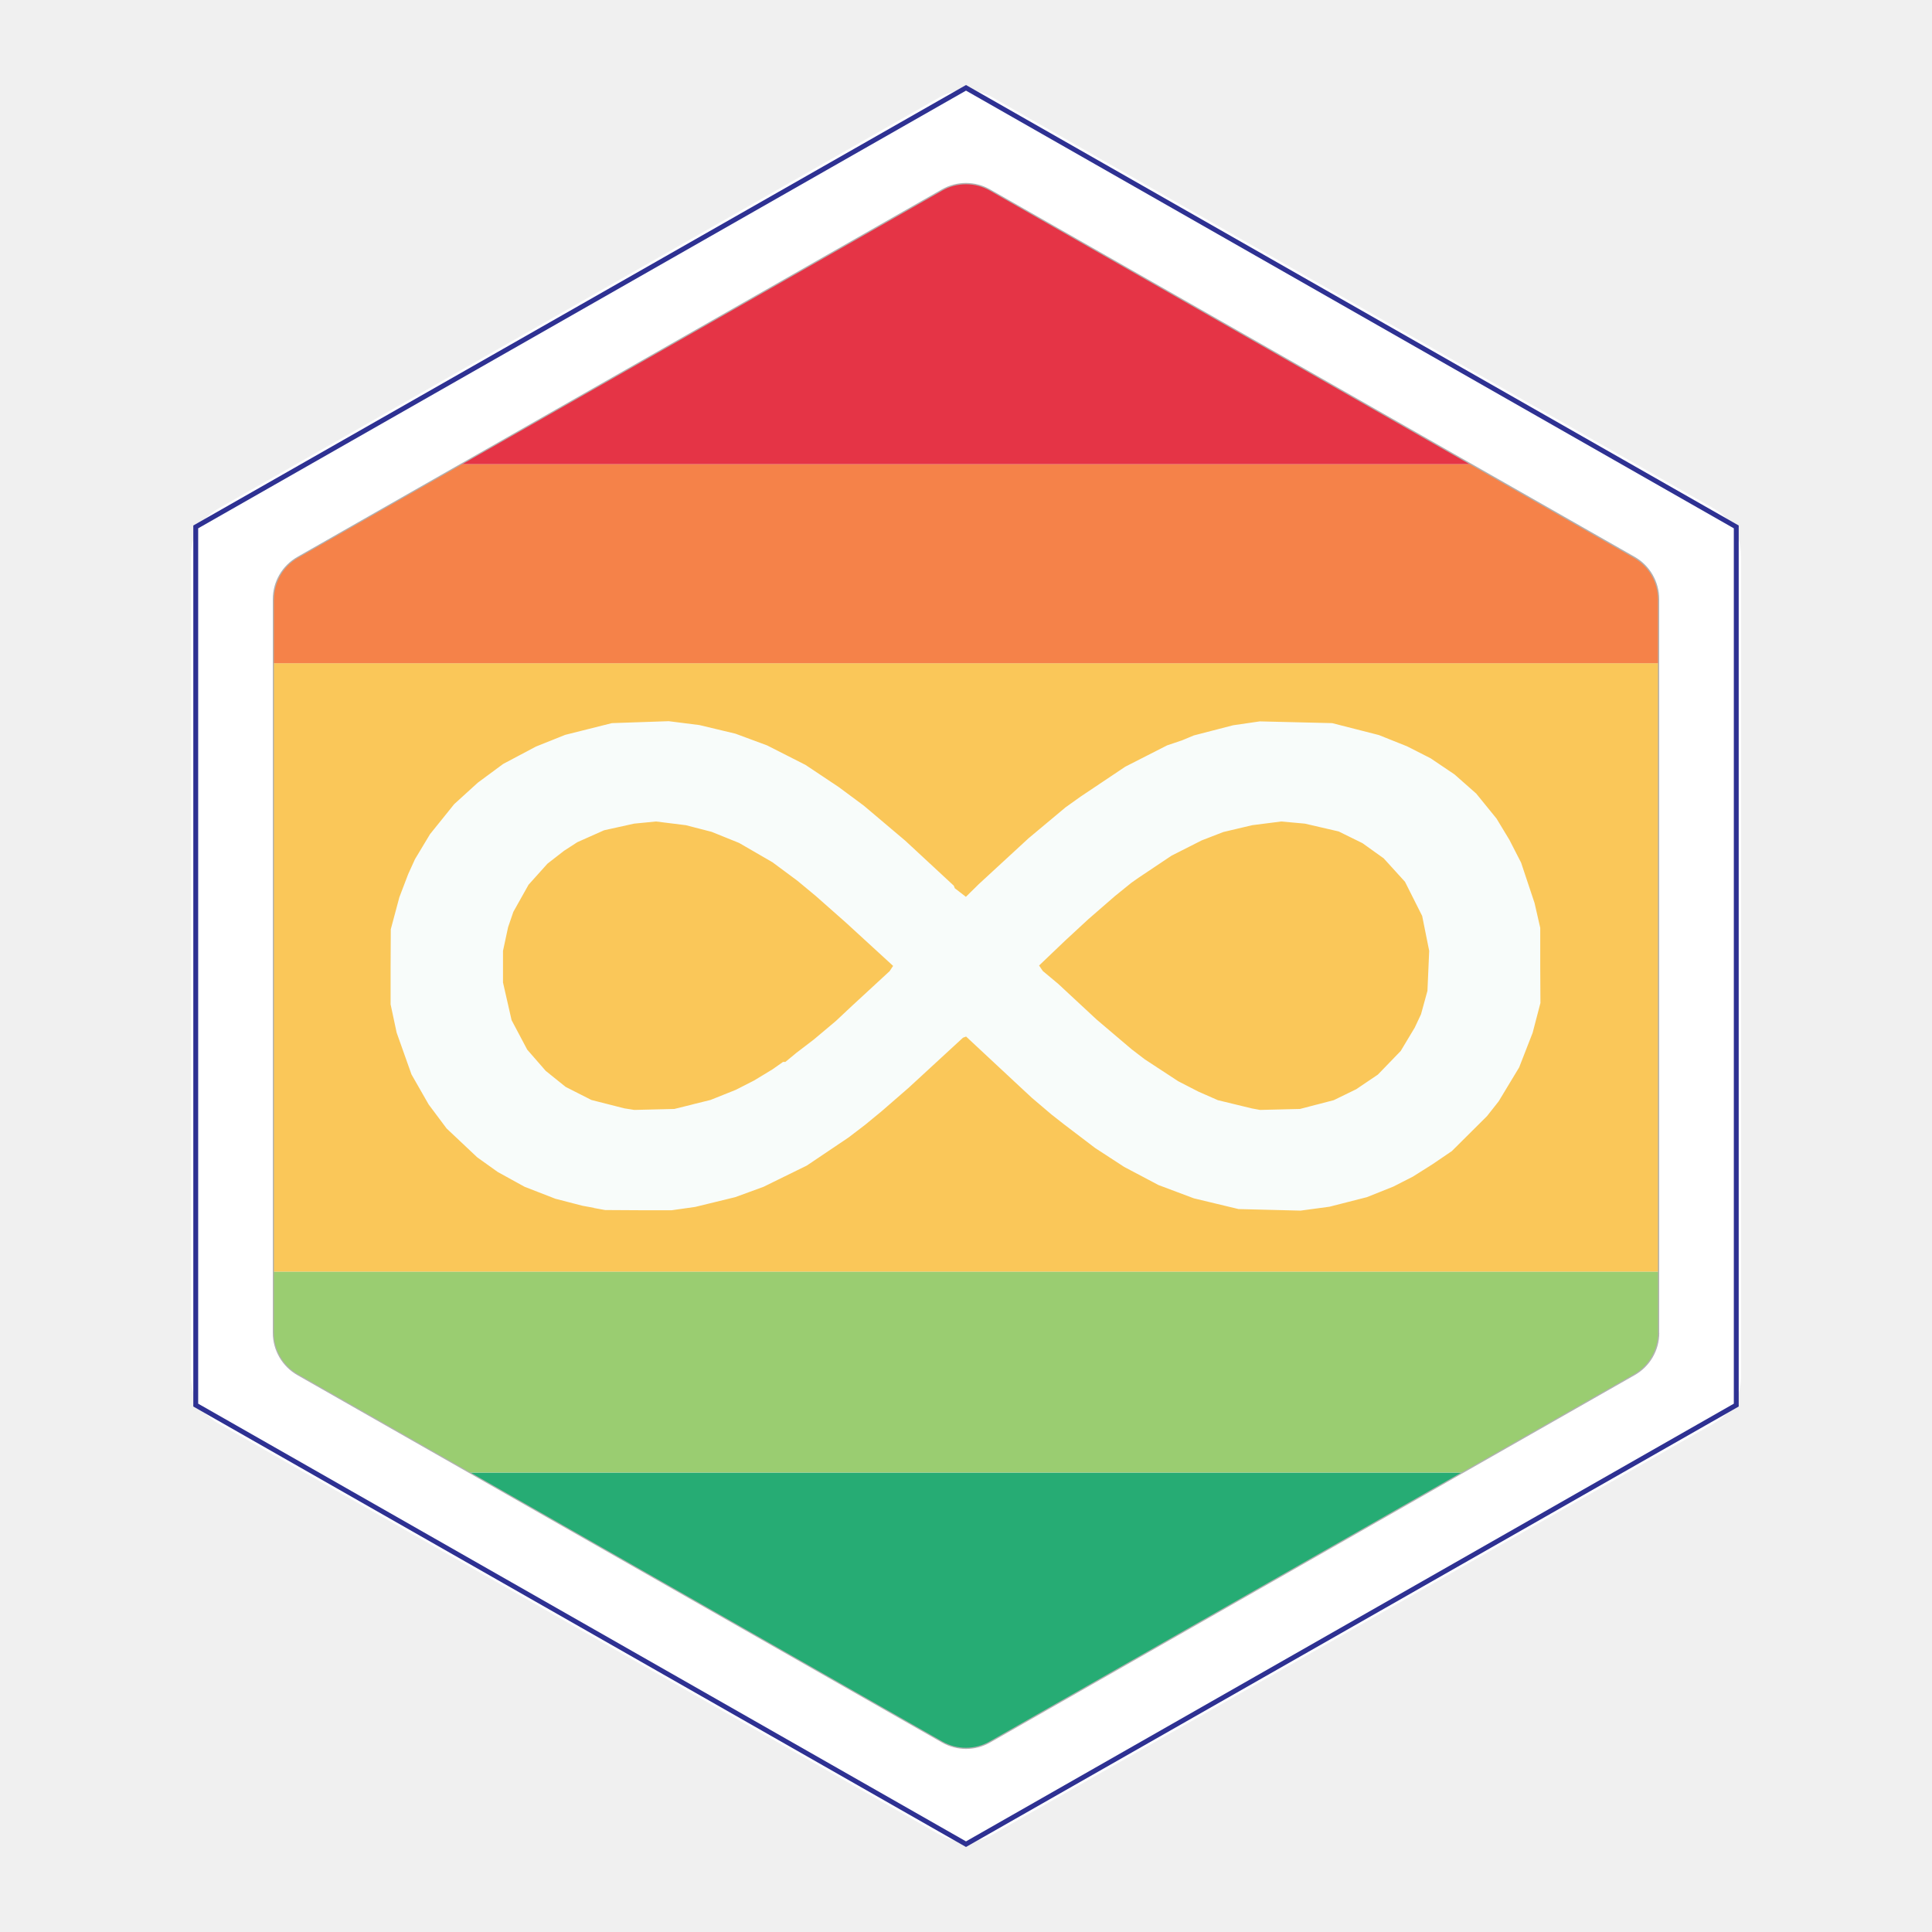
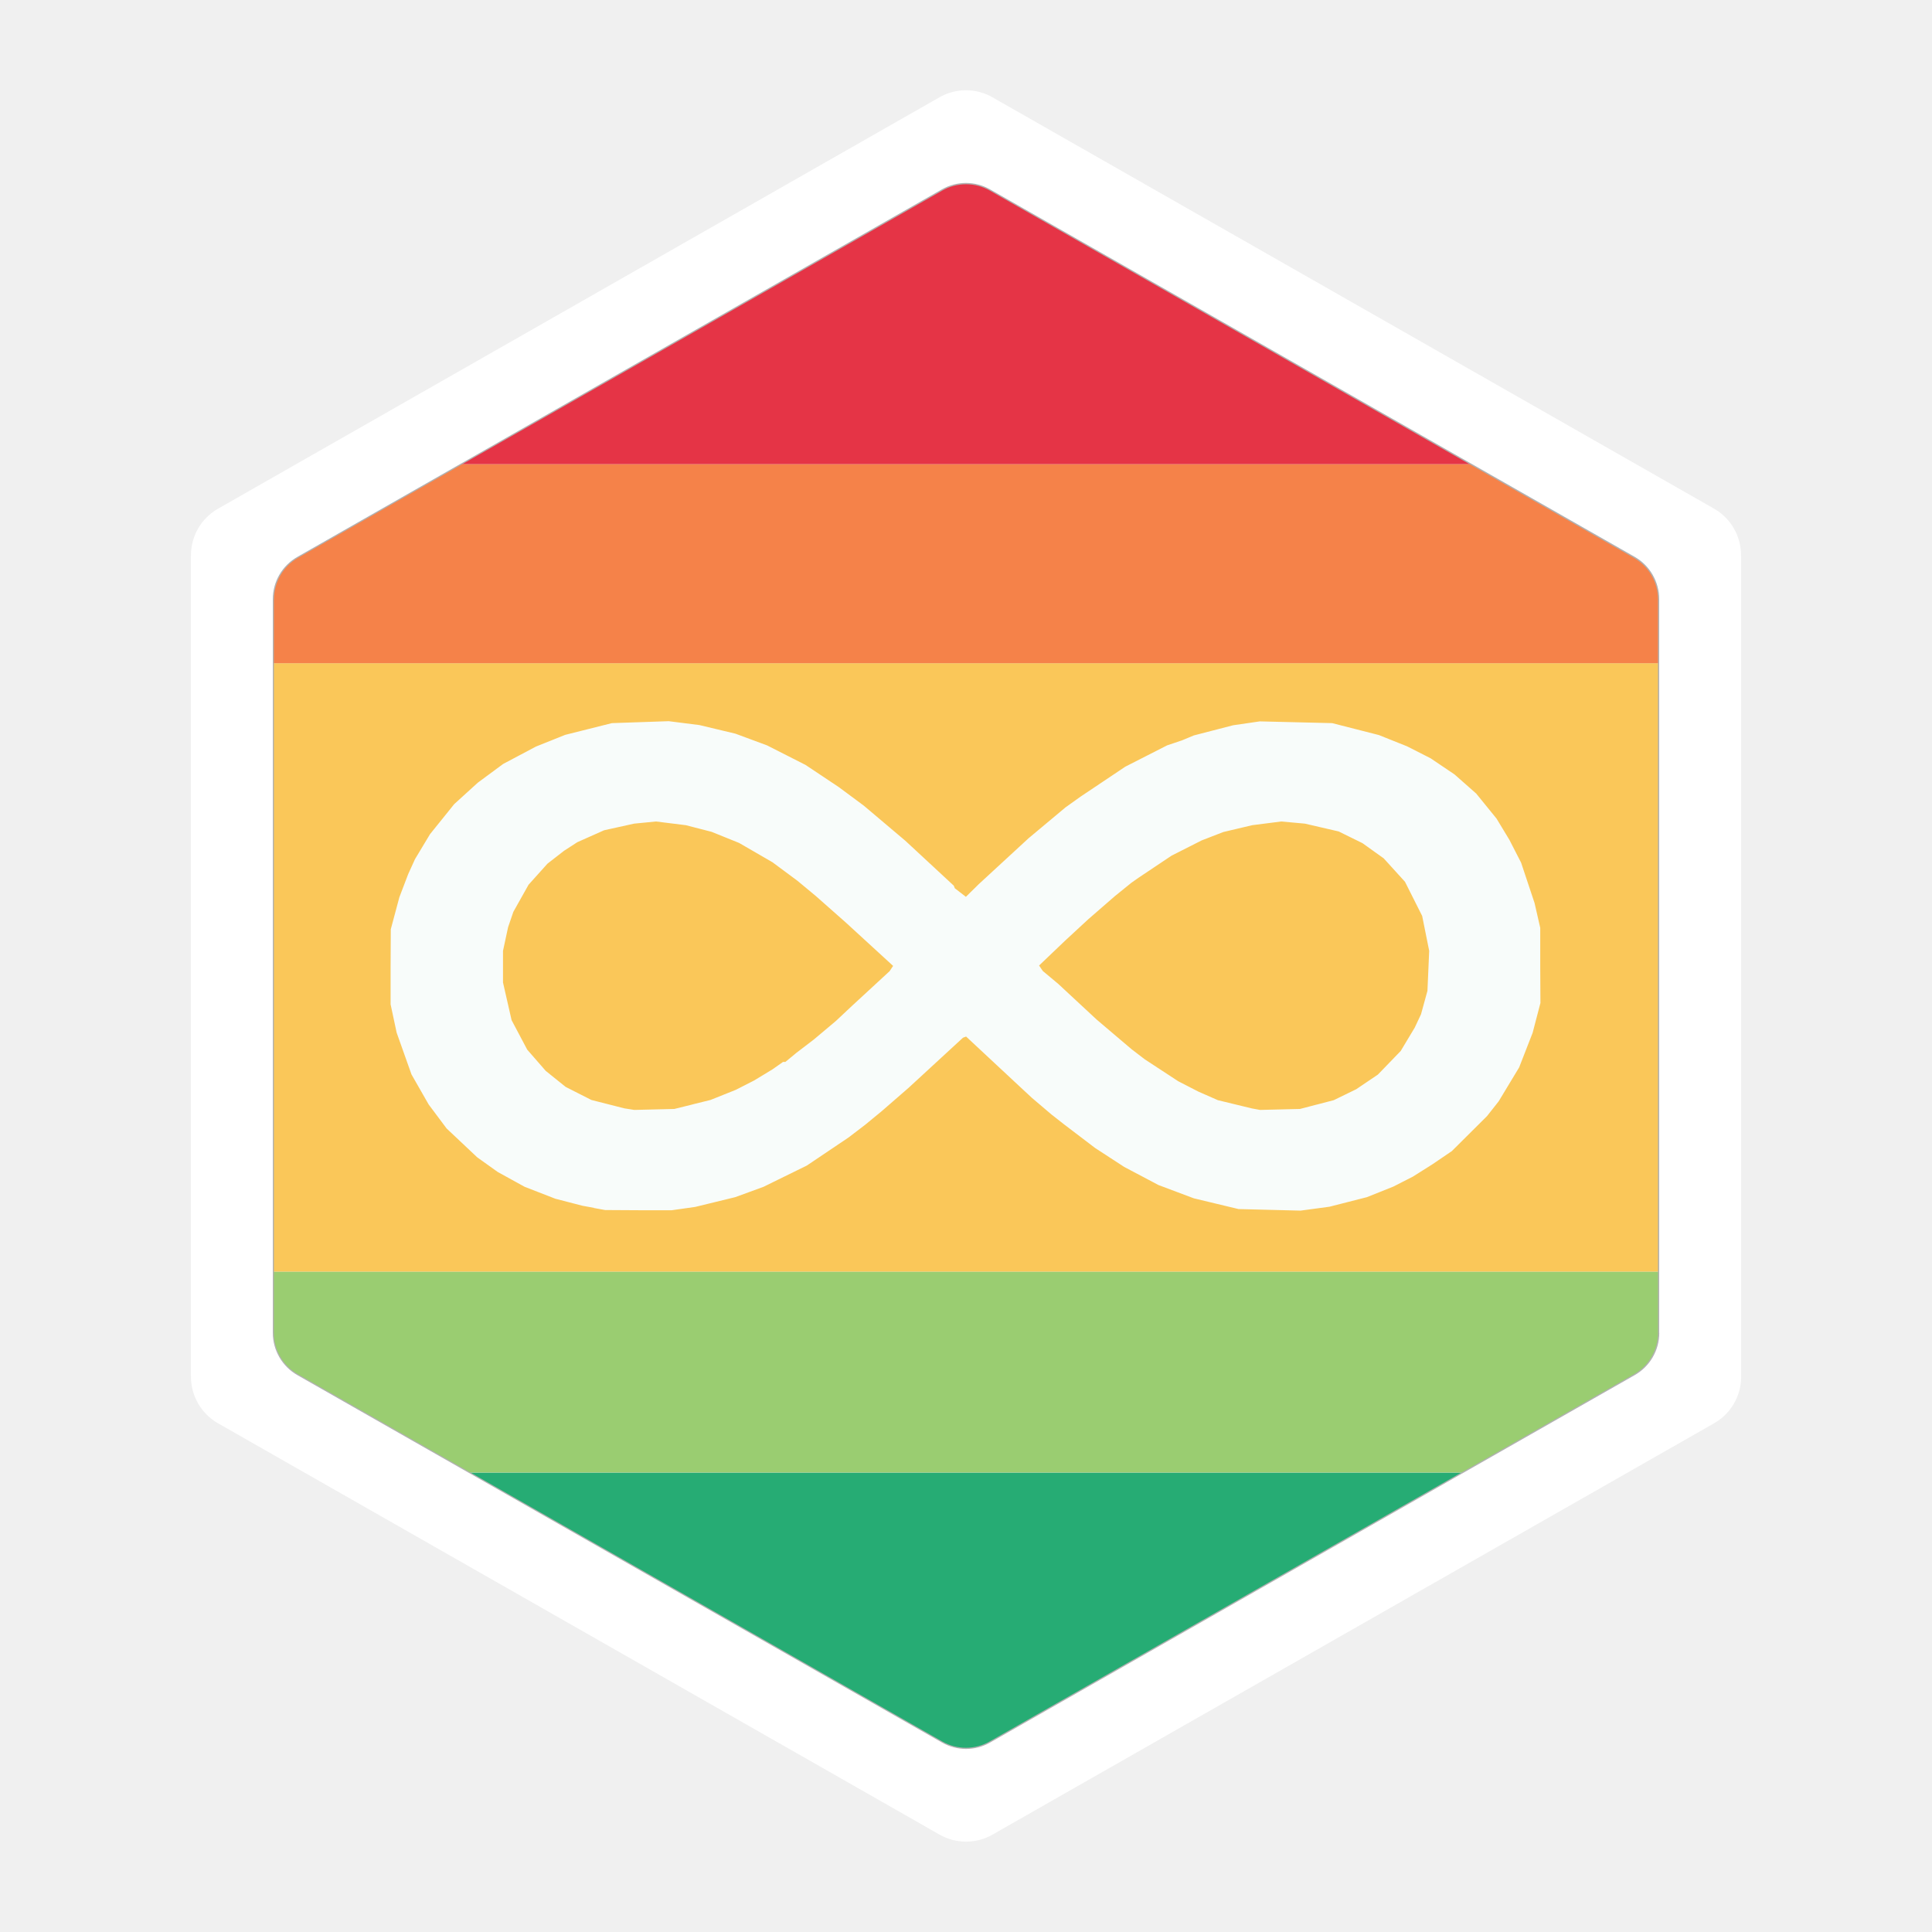
<svg xmlns="http://www.w3.org/2000/svg" id="hexagon_sticker" data-name="hexagon sticker" viewBox="0 0 198 198">
  <defs>
    <style>
      .cls-1 {
        fill: #fff;
      }

      .cls-2 {
        fill: #f58249;
      }

      .cls-3 {
        fill: #e53446;
      }

      .cls-4 {
        stroke: #fff;
      }

-       .cls-4, .cls-5, .cls-6 {
+       .cls-4, .cls-5 {
        fill: none;
        stroke-miterlimit: 10;
      }

      .cls-5 {
-         stroke: #2e3192;
-         stroke-width: .5px;
-       }
- 
-       .cls-6 {
        stroke: #b1b1b1;
        stroke-width: .25px;
      }

-       .cls-7 {
+       .cls-6 {
        fill: #26ac74;
      }

-       .cls-8 {
+       .cls-7 {
        fill: #f8fcfa;
      }

-       .cls-9 {
+       .cls-8 {
        clip-path: url(#clippath);
      }

-       .cls-10 {
+       .cls-9 {
        fill: #9acd71;
      }

-       .cls-11 {
+       .cls-10 {
        fill: #fac759;
      }
    </style>
    <clipPath id="clippath">
      <path id="sticker_clip_path" data-name="sticker clip path" class="cls-4" d="m177.94,141.09c0,1.8-.96,3.45-2.52,4.34l-73.94,42.15c-1.53.88-3.42.88-4.95,0l-73.94-42.15c-1.56-.89-2.52-2.55-2.52-4.34V56.91c0-1.8.96-3.45,2.52-4.34L96.52,10.41c1.53-.88,3.42-.88,4.95,0l73.94,42.15c1.56.89,2.52,2.55,2.52,4.34v84.19Z" />
    </clipPath>
  </defs>
  <g id="hexagon_clip_group" data-name="hexagon clip group">
-     <g class="cls-9">
+     <g class="cls-8">
      <g id="stripes">
-         <path id="green" class="cls-7" d="m-18,165.46v-14.54h234v29.09H-18v-14.54Z" />
-         <path id="light_green" data-name="light green" class="cls-10" d="m-18,140.62v-10.3h234v20.59H-18v-10.3Z" />
-         <path id="gold" class="cls-11" d="m-18,99.15v-31.18h234v62.35H-18v-31.18Z" />
+         <path id="green" class="cls-6" d="m-18,165.46v-14.54h234v29.09H-18v-14.54Z" />
+         <path id="light_green" data-name="light green" class="cls-9" d="m-18,140.62v-10.3h234v20.59H-18v-10.3Z" />
+         <path id="gold" class="cls-10" d="m-18,99.15v-31.18h234v62.35H-18v-31.18Z" />
        <path id="orange" class="cls-2" d="m-18,57.77v-10.2h234v20.4H-18v-10.2Z" />
        <path id="red" class="cls-3" d="m-18,32.79v-14.79h234v29.57H-18v-14.79Z" />
      </g>
-       <path id="infinity" class="cls-8" d="m60.89,123.79l-1.2-.22-1.39-.36-1.39-.36-1.57-.61-1.57-.61-1.38-.76-1.38-.76-1.05-.75-1.05-.75-1.57-1.48-1.57-1.48-.92-1.23-.92-1.23-.88-1.54-.88-1.54-.76-2.14-.76-2.14-.31-1.45-.31-1.45v-3.85s.02-3.85.02-3.85l.44-1.64.44-1.64.45-1.18.45-1.18.35-.77.35-.77.77-1.28.77-1.28,1.24-1.54,1.24-1.54,1.21-1.1,1.21-1.1,1.3-.96,1.3-.96,1.68-.89,1.68-.89,1.5-.6,1.5-.6,2.39-.6,2.39-.6,2.91-.1,2.91-.1,1.58.2,1.58.2,1.84.44,1.84.44,1.62.6,1.62.6,1.97,1,1.97,1,1.71,1.14,1.71,1.14,1.28.95,1.28.95,2.13,1.8,2.13,1.8,2.48,2.3,2.48,2.3.05.13.05.13.57.44.57.44.66-.65.66-.65,2.55-2.35,2.55-2.35,1.89-1.58,1.89-1.58.77-.55.77-.55,2.3-1.54,2.3-1.54,2.14-1.09,2.14-1.09.77-.26.77-.26.6-.25.6-.25,2.01-.52,2.01-.52,1.37-.2,1.37-.2,3.71.09,3.71.09,2.39.61,2.39.61,1.45.58,1.45.58,1.2.61,1.2.61,1.23.83,1.23.83,1.11.98,1.11.98,1.04,1.28,1.04,1.28.66,1.09.66,1.09.6,1.17.6,1.17.69,2.07.69,2.07.29,1.27.29,1.27v3.85s.02,3.85.02,3.85l-.4,1.53-.4,1.53-.69,1.77-.69,1.77-1.05,1.74-1.05,1.74-.6.76-.6.76-1.8,1.79-1.8,1.79-1,.68-1,.68-1,.63-1,.63-1,.51-1,.51-1.35.54-1.35.54-1.92.49-1.92.49-1.48.2-1.48.2-3.18-.08-3.18-.08-2.29-.55-2.29-.55-1.81-.68-1.81-.68-1.76-.93-1.76-.93-1.49-.97-1.49-.97-1.59-1.21-1.59-1.21-.65-.51-.65-.51-1-.85-1-.85-.85-.79-.85-.79-2.52-2.35-2.52-2.35-.16.06-.16.06-2.79,2.57-2.79,2.57-1.37,1.19-1.37,1.19-.85.7-.85.7-.85.65-.85.65-2.14,1.44-2.14,1.44-2.22,1.09-2.22,1.09-1.45.53-1.45.53-2.05.5-2.05.5-1.2.17-1.2.17h-3.42s-3.42-.02-3.42-.02l-1.2-.22h0Zm10.06-10.6l1.86-.46,1.3-.52,1.3-.52.94-.48.94-.48.94-.57.94-.57.54-.38.54-.38h.24l.57-.47.57-.47.89-.68.89-.68,1.13-.95,1.13-.95.81-.76.81-.76,1.94-1.79,1.94-1.79.18-.27.18-.27-2.41-2.21-2.41-2.21-1.55-1.37-1.55-1.37-.94-.78-.94-.78-1.28-.95-1.28-.95-1.71-.99-1.71-.99-1.41-.57-1.41-.57-1.32-.34-1.32-.34-1.53-.19-1.53-.19-1.12.11-1.12.11-1.54.34-1.54.34-1.37.61-1.37.61-.68.44-.68.44-.85.66-.85.66-.97,1.08-.97,1.08-.78,1.39-.78,1.39-.27.79-.27.79-.26,1.21-.26,1.21v1.62s0,1.62,0,1.62l.44,1.93.44,1.93.8,1.51.8,1.51.95,1.09.95,1.09,1.02.82,1.02.82,1.32.67,1.32.67,1.69.43,1.69.43.51.08.51.08,2.05-.05,2.05-.05,1.86-.46h0Zm63.98.02l1.76-.46,1.15-.56,1.15-.56,1.11-.75,1.11-.75,1.17-1.21,1.17-1.21.72-1.2.72-1.2.32-.68.32-.68.33-1.2.33-1.2.09-2.05.09-2.05-.36-1.79-.36-1.79-.88-1.75-.88-1.75-1.09-1.2-1.09-1.2-1.09-.78-1.09-.78-1.22-.6-1.22-.6-1.73-.4-1.73-.4-1.21-.11-1.21-.11-1.49.19-1.49.19-1.48.35-1.48.35-1.11.43-1.11.43-1.54.78-1.54.78-1.69,1.13-1.69,1.13-.37.26-.37.26-.84.68-.84.68-1.37,1.19-1.37,1.19-1.2,1.11-1.2,1.11-1.32,1.26-1.32,1.26.19.28.19.28.79.66.79.66,1.97,1.83,1.97,1.83,1.79,1.52,1.79,1.52.68.52.68.52,1.71,1.12,1.71,1.12,1.03.53,1.03.53,1,.44,1,.44,1.73.42,1.73.42.43.08.43.08,2.05-.05,2.05-.05,1.76-.46Z" />
+       <path id="infinity" class="cls-7" d="m60.89,123.79l-1.2-.22-1.39-.36-1.39-.36-1.57-.61-1.57-.61-1.38-.76-1.38-.76-1.05-.75-1.05-.75-1.57-1.48-1.57-1.48-.92-1.23-.92-1.23-.88-1.54-.88-1.54-.76-2.14-.76-2.14-.31-1.45-.31-1.45v-3.85s.02-3.85.02-3.85l.44-1.64.44-1.64.45-1.18.45-1.18.35-.77.35-.77.77-1.28.77-1.28,1.24-1.54,1.24-1.54,1.21-1.1,1.21-1.1,1.3-.96,1.3-.96,1.68-.89,1.68-.89,1.5-.6,1.5-.6,2.39-.6,2.39-.6,2.91-.1,2.91-.1,1.58.2,1.58.2,1.84.44,1.84.44,1.62.6,1.62.6,1.97,1,1.97,1,1.71,1.14,1.71,1.14,1.28.95,1.28.95,2.13,1.8,2.13,1.8,2.48,2.3,2.48,2.3.05.13.05.13.57.44.57.44.66-.65.66-.65,2.55-2.35,2.55-2.35,1.89-1.58,1.89-1.58.77-.55.77-.55,2.3-1.54,2.3-1.54,2.14-1.09,2.14-1.09.77-.26.77-.26.6-.25.6-.25,2.01-.52,2.01-.52,1.37-.2,1.37-.2,3.71.09,3.71.09,2.39.61,2.39.61,1.45.58,1.45.58,1.2.61,1.2.61,1.23.83,1.23.83,1.11.98,1.11.98,1.04,1.28,1.04,1.28.66,1.09.66,1.09.6,1.17.6,1.17.69,2.07.69,2.07.29,1.27.29,1.27v3.85s.02,3.85.02,3.85l-.4,1.53-.4,1.53-.69,1.77-.69,1.77-1.05,1.74-1.05,1.74-.6.76-.6.76-1.8,1.79-1.8,1.79-1,.68-1,.68-1,.63-1,.63-1,.51-1,.51-1.35.54-1.35.54-1.92.49-1.92.49-1.48.2-1.48.2-3.18-.08-3.18-.08-2.29-.55-2.29-.55-1.81-.68-1.81-.68-1.76-.93-1.76-.93-1.49-.97-1.49-.97-1.59-1.21-1.59-1.21-.65-.51-.65-.51-1-.85-1-.85-.85-.79-.85-.79-2.52-2.35-2.52-2.35-.16.06-.16.06-2.79,2.57-2.79,2.57-1.37,1.19-1.37,1.19-.85.7-.85.7-.85.65-.85.65-2.14,1.44-2.14,1.44-2.22,1.09-2.22,1.09-1.45.53-1.45.53-2.05.5-2.05.5-1.2.17-1.2.17h-3.42s-3.42-.02-3.42-.02l-1.2-.22h0Zm10.06-10.6l1.86-.46,1.3-.52,1.3-.52.94-.48.94-.48.94-.57.94-.57.54-.38.54-.38h.24l.57-.47.57-.47.89-.68.89-.68,1.13-.95,1.13-.95.81-.76.81-.76,1.94-1.79,1.94-1.79.18-.27.18-.27-2.41-2.21-2.41-2.21-1.55-1.37-1.55-1.37-.94-.78-.94-.78-1.28-.95-1.28-.95-1.71-.99-1.71-.99-1.41-.57-1.41-.57-1.32-.34-1.32-.34-1.53-.19-1.53-.19-1.12.11-1.12.11-1.54.34-1.54.34-1.37.61-1.37.61-.68.44-.68.44-.85.66-.85.66-.97,1.08-.97,1.08-.78,1.39-.78,1.39-.27.79-.27.79-.26,1.21-.26,1.21v1.62s0,1.62,0,1.62l.44,1.93.44,1.93.8,1.51.8,1.51.95,1.09.95,1.09,1.02.82,1.02.82,1.32.67,1.32.67,1.69.43,1.69.43.51.08.51.08,2.05-.05,2.05-.05,1.86-.46h0Zm63.98.02l1.76-.46,1.15-.56,1.15-.56,1.11-.75,1.11-.75,1.17-1.21,1.17-1.21.72-1.2.72-1.2.32-.68.32-.68.33-1.2.33-1.2.09-2.05.09-2.05-.36-1.79-.36-1.79-.88-1.75-.88-1.75-1.09-1.2-1.09-1.2-1.09-.78-1.09-.78-1.22-.6-1.22-.6-1.73-.4-1.73-.4-1.21-.11-1.21-.11-1.49.19-1.49.19-1.48.35-1.48.35-1.11.43-1.11.43-1.54.78-1.54.78-1.69,1.13-1.69,1.13-.37.26-.37.26-.84.68-.84.68-1.37,1.19-1.37,1.19-1.2,1.11-1.2,1.11-1.32,1.26-1.32,1.26.19.28.19.28.79.66.79.66,1.97,1.83,1.97,1.83,1.79,1.52,1.79,1.52.68.52.68.52,1.71,1.12,1.71,1.12,1.03.53,1.03.53,1,.44,1,.44,1.73.42,1.73.42.43.08.43.08,2.05-.05,2.05-.05,1.76-.46Z" />
      <g id="border">
-         <path id="inner_hexagon_outline" data-name="inner hexagon outline" class="cls-6" d="m27.95,61.41v75.19c0,1.8.96,3.45,2.52,4.34l66.05,37.65c1.53.87,3.42.87,4.95,0l66.05-37.65c1.56-.89,2.52-2.55,2.52-4.34V61.41c0-1.8-.96-3.45-2.52-4.34L101.48,19.41c-1.53-.87-3.42-.87-4.95,0L30.48,57.06c-1.56.89-2.52,2.55-2.52,4.34Z" />
+         <path id="inner_hexagon_outline" data-name="inner hexagon outline" class="cls-5" d="m27.95,61.41v75.19c0,1.8.96,3.45,2.52,4.34l66.05,37.65c1.53.87,3.42.87,4.95,0l66.05-37.65c1.56-.89,2.52-2.55,2.52-4.34V61.41c0-1.8-.96-3.45-2.52-4.34L101.48,19.41c-1.53-.87-3.42-.87-4.95,0L30.48,57.06c-1.56.89-2.52,2.55-2.52,4.34Z" />
        <path id="white_hexagon_border" data-name="white hexagon border" class="cls-1" d="m175.42,52.56L101.48,10.41c-1.53-.88-3.42-.88-4.95,0L22.58,52.56c-1.56.89-2.52,2.55-2.52,4.34v84.19c0,1.8.96,3.45,2.52,4.34l73.94,42.15c1.53.88,3.42.88,4.95,0l73.94-42.15c1.56-.89,2.52-2.55,2.52-4.34V56.91c0-1.8-.96-3.45-2.52-4.34Zm-5.37,84.03c0,1.8-.96,3.45-2.52,4.34l-66.05,37.65c-1.53.88-3.42.88-4.95,0l-66.05-37.65c-1.56-.89-2.52-2.55-2.52-4.34V61.41c0-1.8.96-3.45,2.52-4.34L96.52,19.41c1.53-.88,3.42-.88,4.95,0l66.05,37.65c1.56.89,2.52,2.55,2.52,4.34v75.19Z" />
      </g>
    </g>
    <path id="sticker_clip_path-2" data-name="sticker clip path" class="cls-4" d="m177.94,141.09c0,1.8-.96,3.45-2.52,4.34l-73.94,42.15c-1.53.88-3.42.88-4.95,0l-73.94-42.15c-1.56-.89-2.52-2.55-2.52-4.34V56.91c0-1.8.96-3.45,2.52-4.34L96.52,10.41c1.53-.88,3.42-.88,4.95,0l73.94,42.15c1.56.89,2.52,2.55,2.52,4.34v84.19Z" />
  </g>
-   <polygon id="cut_line" data-name="cut line" class="cls-5" points="20.06 54 20.06 144 99 189 177.94 144 177.94 54 99 9 20.06 54" />
</svg>
